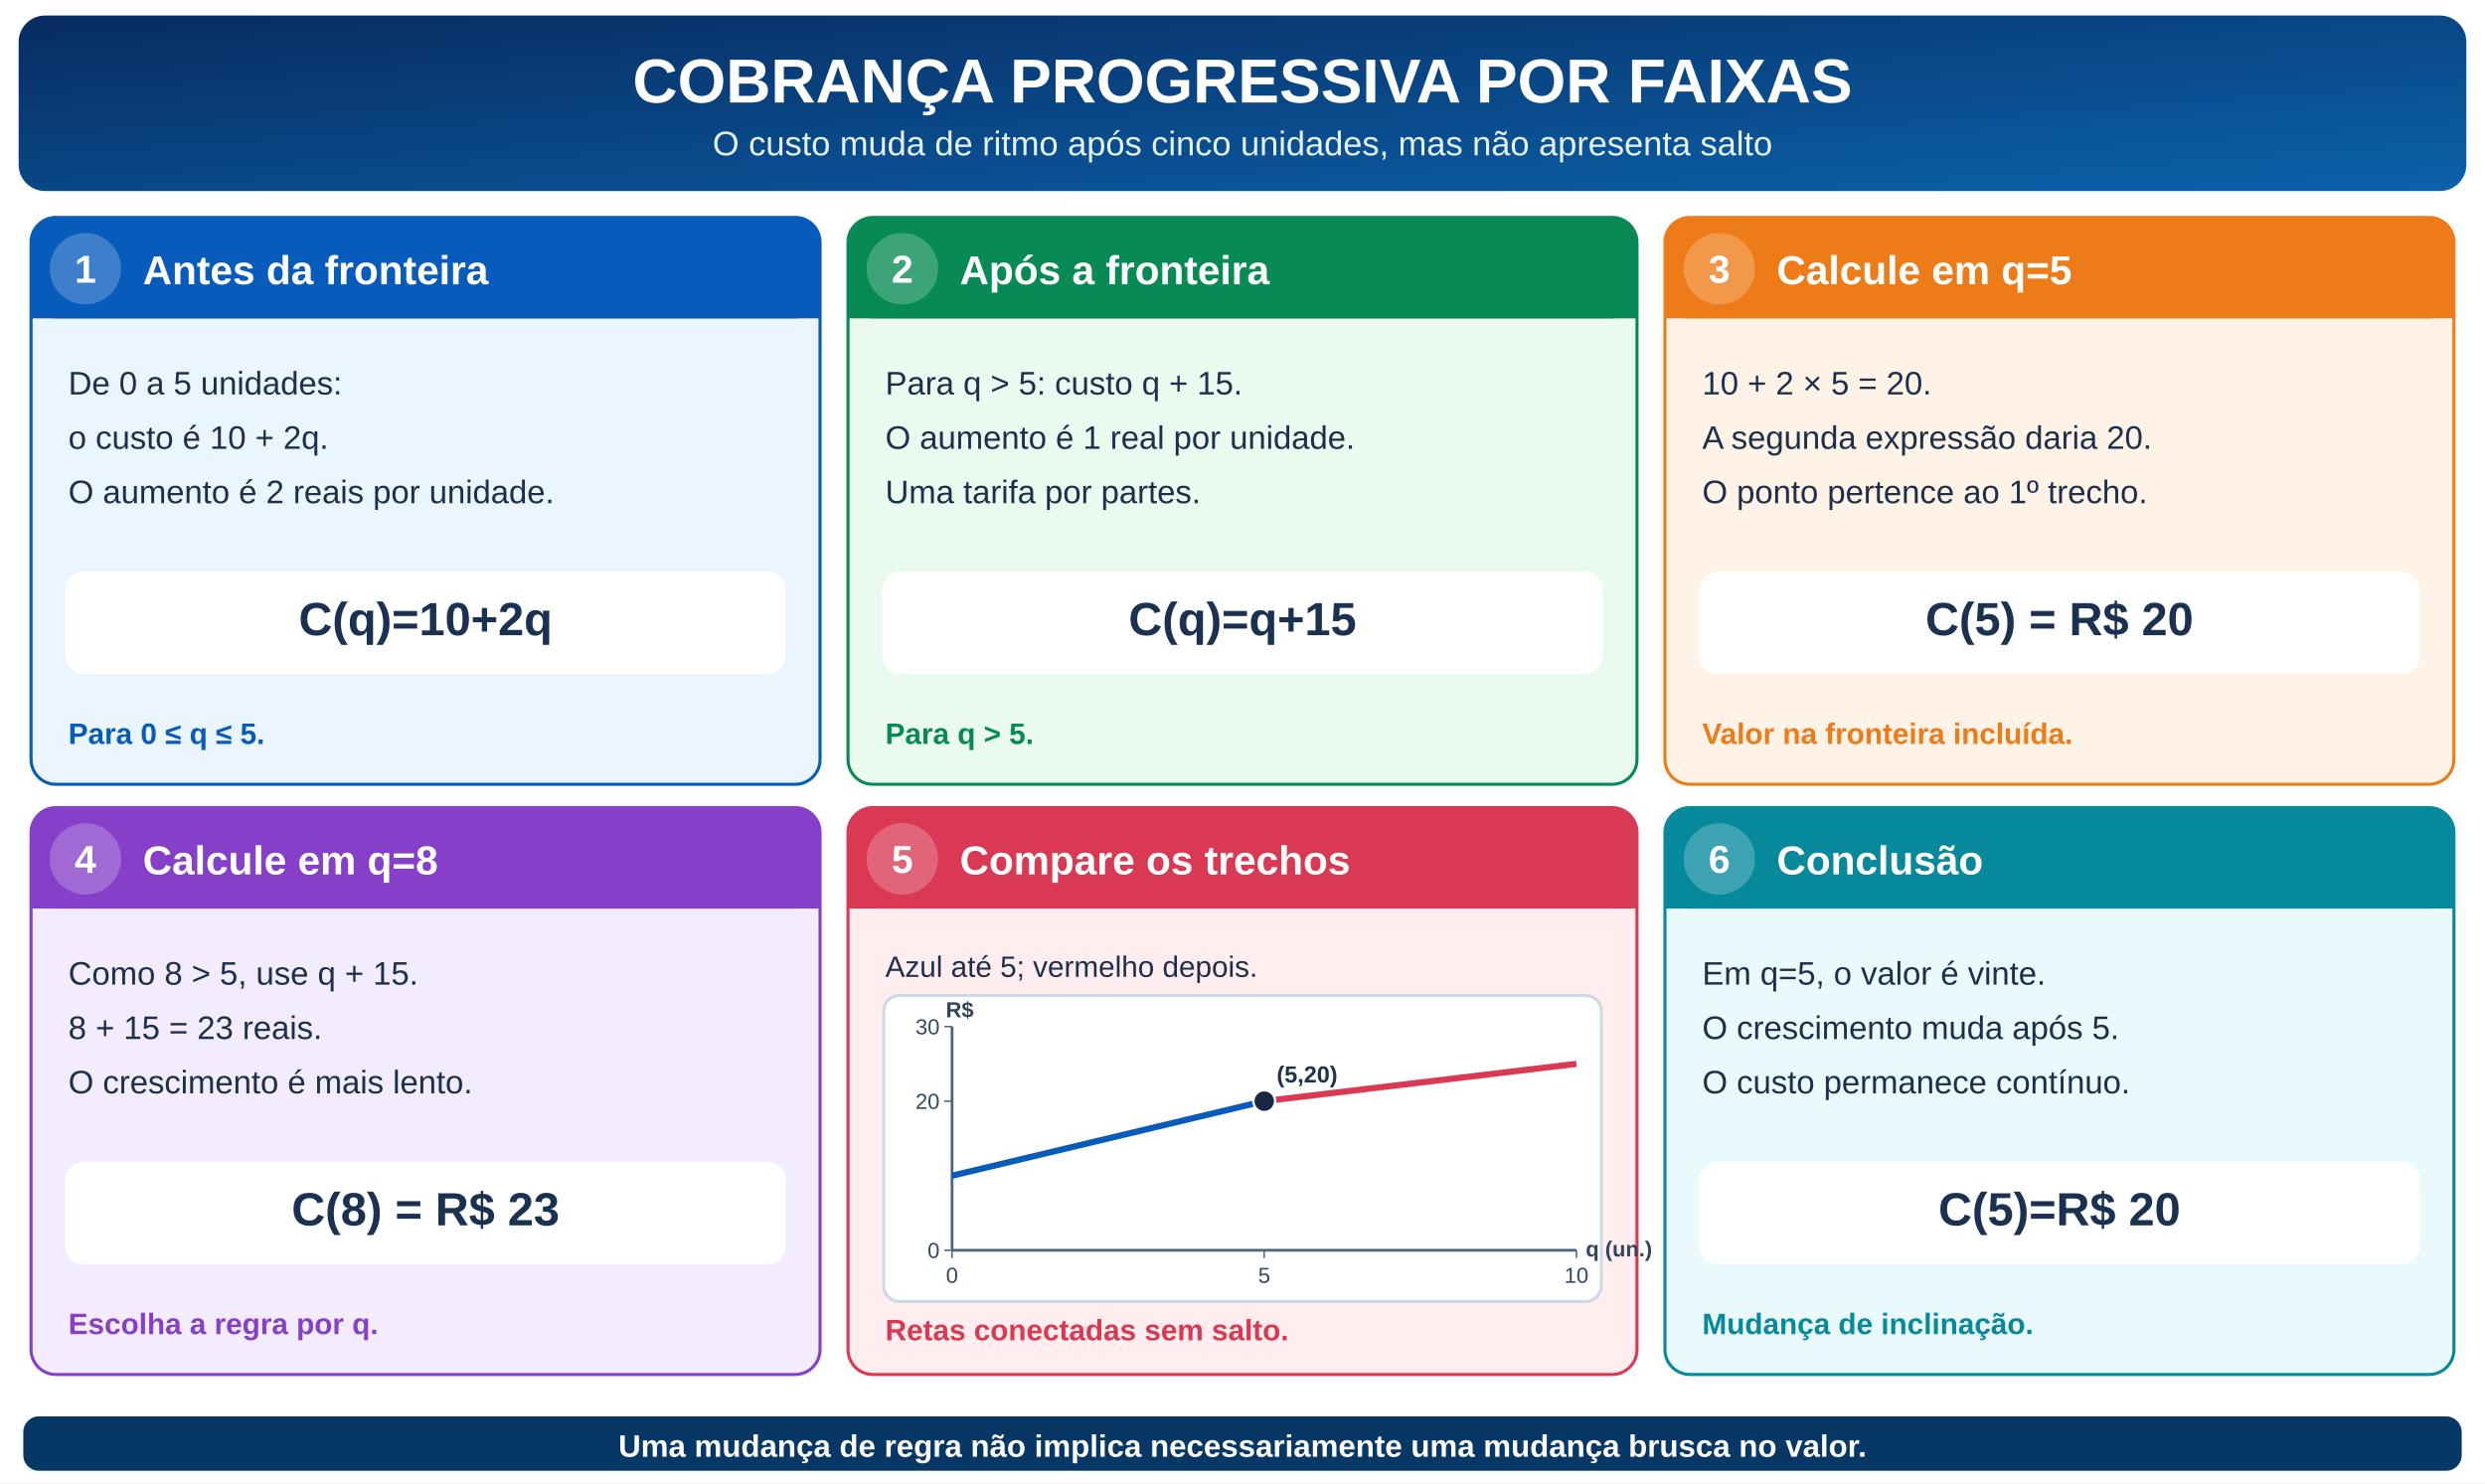
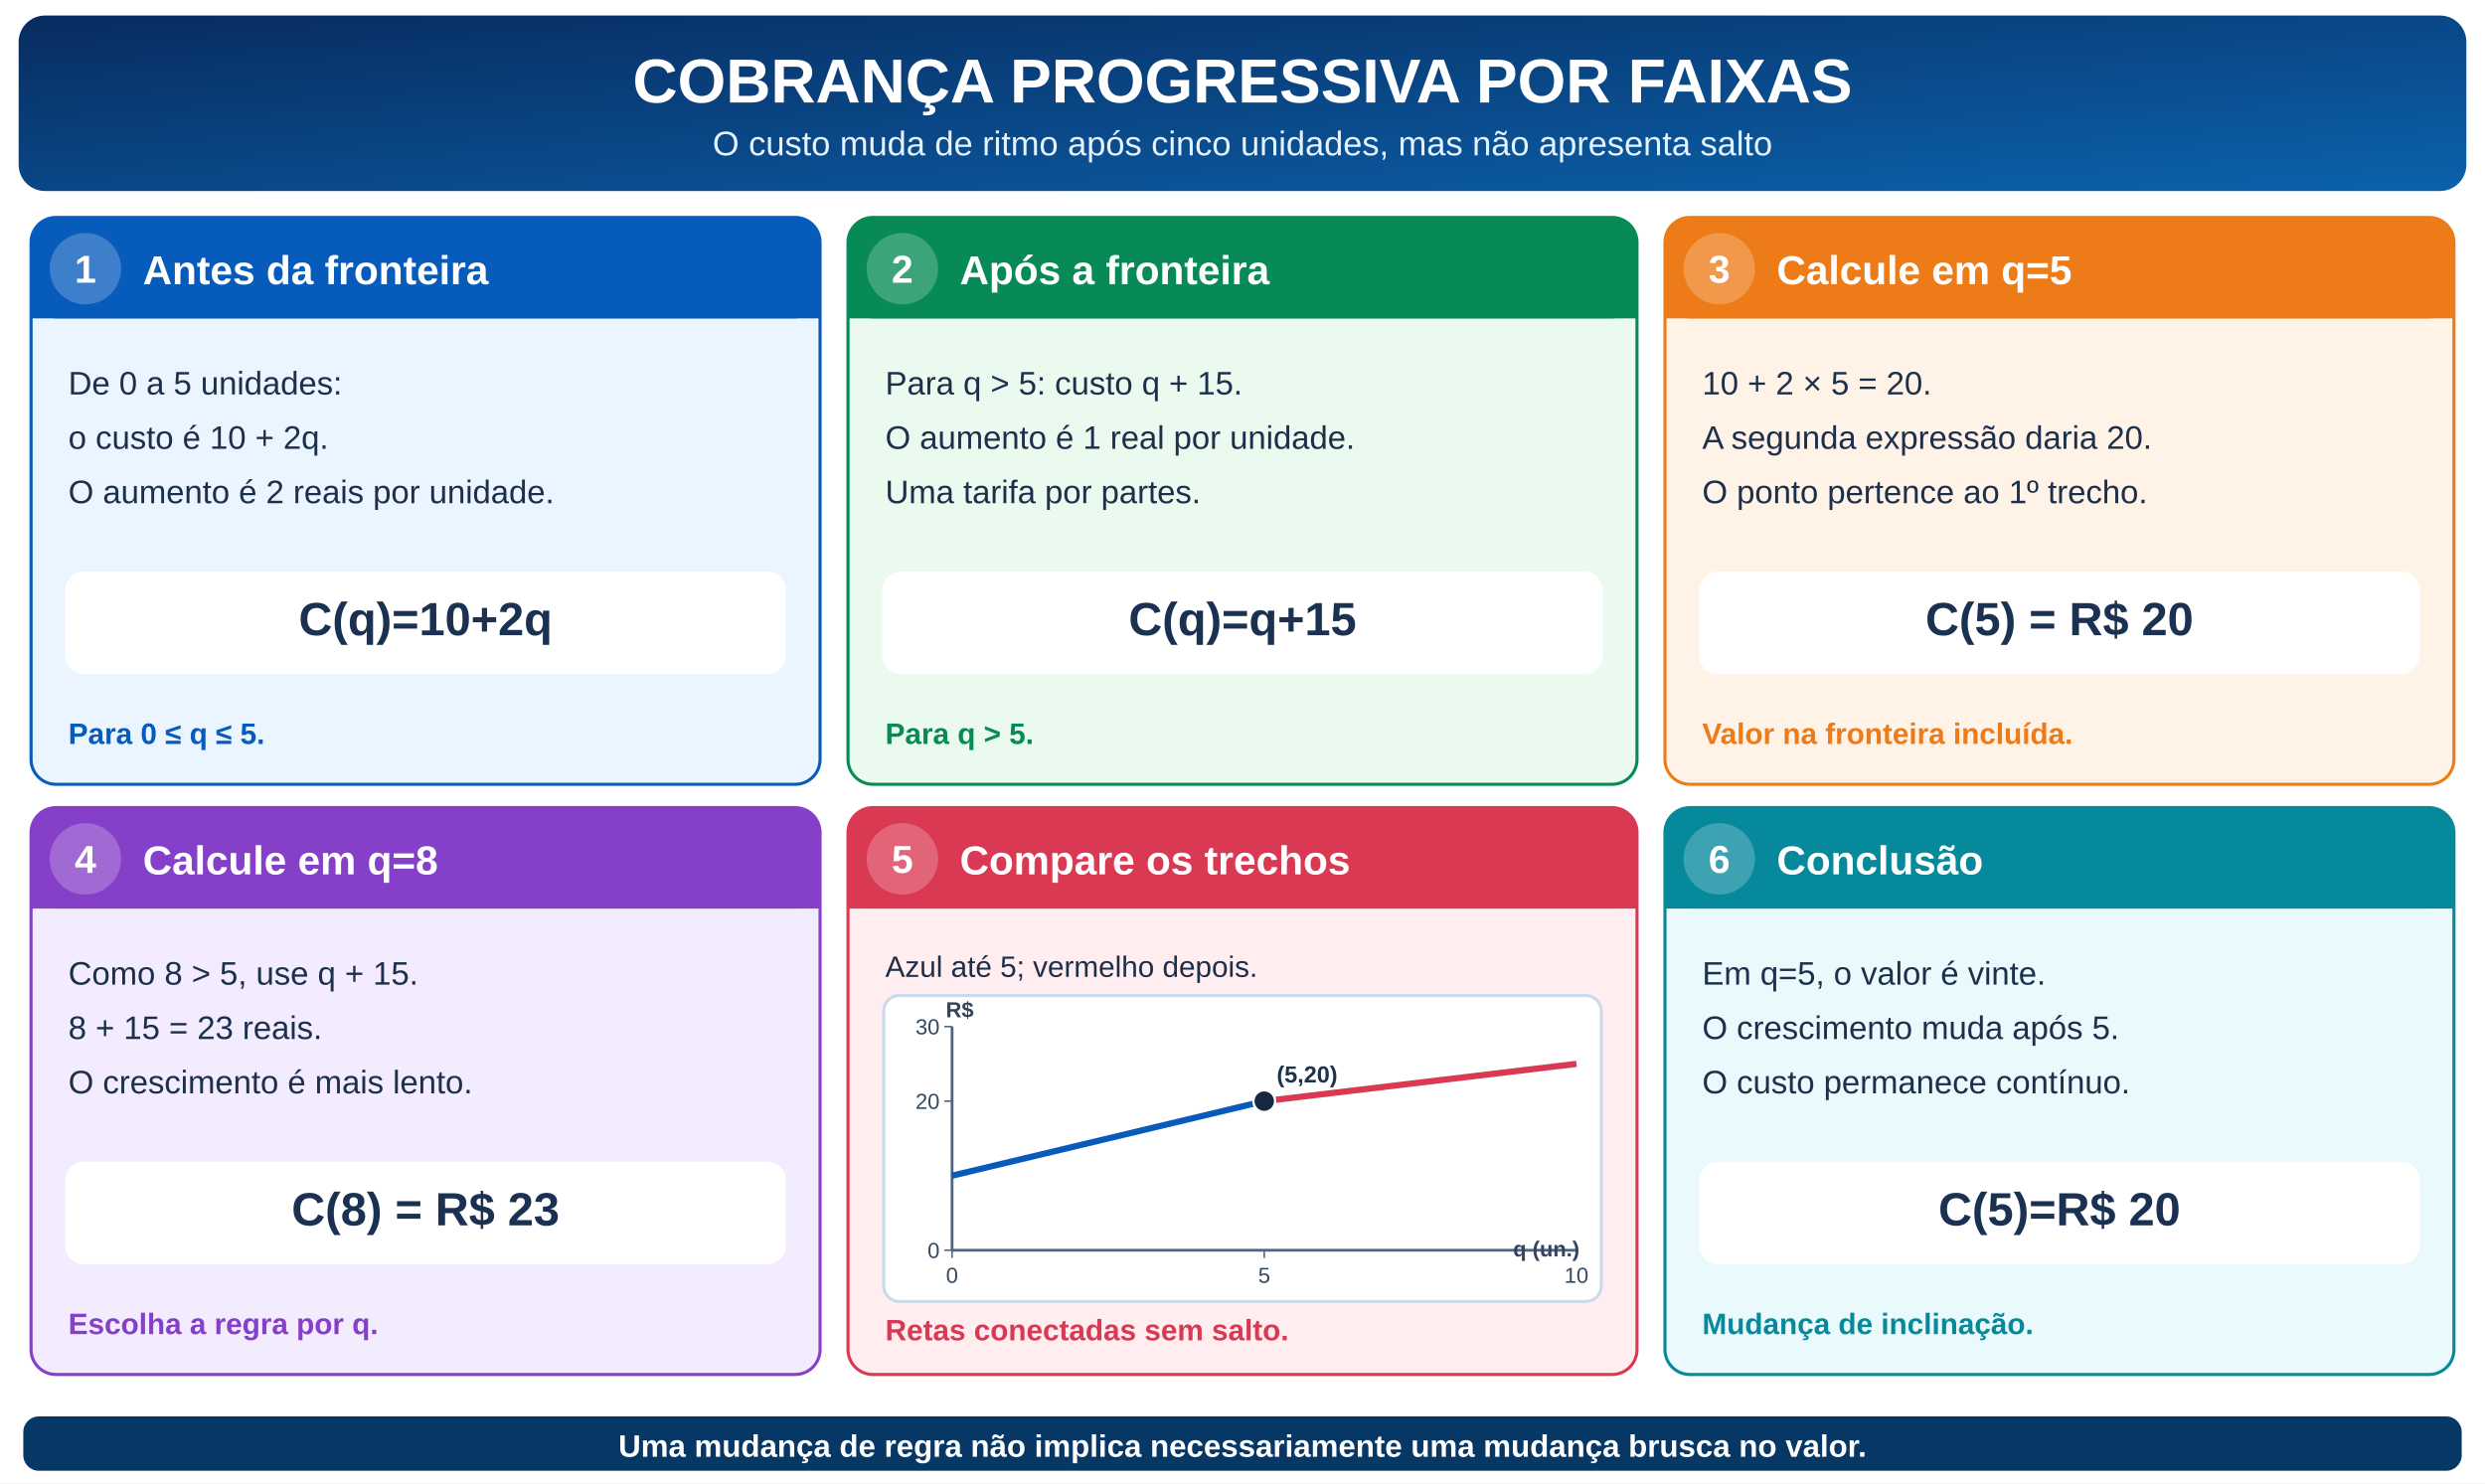
<svg xmlns="http://www.w3.org/2000/svg" viewBox="0 0 1600 955" role="img" aria-labelledby="title desc">
  <rect x="0" y="0" width="1600" height="955" rx="0" fill="#fff" />
  <defs>
    <linearGradient id="blue" x1="0" y1="0" x2="1" y2="1">
      <stop offset="0" stop-color="#082c61" />
      <stop offset="1" stop-color="#0b62ab" />
    </linearGradient>
  </defs>
  <rect x="12" y="10" width="1576" height="113" rx="17" fill="url(#blue)" />
  <text x="800" y="66" text-anchor="middle" font-family="Arial,DejaVu Sans,sans-serif" font-size="40" font-weight="700" fill="#fff">COBRANÇA PROGRESSIVA POR FAIXAS</text>
  <text x="800" y="100" text-anchor="middle" font-family="Arial,DejaVu Sans,sans-serif" font-size="22" font-weight="400" fill="#e5f2ff">O custo muda de ritmo após cinco unidades, mas não apresenta salto</text>
  <rect x="20" y="140" width="508" height="365" rx="16" fill="#ebf5ff" stroke="#075bbb" stroke-width="2" />
  <rect x="20" y="140" width="508" height="65" rx="16" fill="#075bbb" />
  <rect x="20" y="189" width="508" height="16" rx="0" fill="#075bbb" />
  <circle cx="55" cy="173" r="23" fill="#fff" opacity=".22" />
  <text x="55" y="182" text-anchor="middle" font-family="Arial,DejaVu Sans,sans-serif" font-size="25" font-weight="700" fill="#fff">1</text>
  <text x="92" y="183" text-anchor="start" font-family="Arial,DejaVu Sans,sans-serif" font-size="26" font-weight="700" fill="#fff">Antes da fronteira</text>
  <text x="44" y="254" text-anchor="start" font-family="Arial,DejaVu Sans,sans-serif" font-size="21" font-weight="400" fill="#1c304c">De 0 a 5 unidades:</text>
  <text x="44" y="289" text-anchor="start" font-family="Arial,DejaVu Sans,sans-serif" font-size="21" font-weight="400" fill="#1c304c">o custo é 10 + 2q.</text>
  <text x="44" y="324" text-anchor="start" font-family="Arial,DejaVu Sans,sans-serif" font-size="21" font-weight="400" fill="#1c304c">O aumento é 2 reais por unidade.</text>
  <rect x="42" y="368" width="464" height="66" rx="12" fill="#fff" />
  <text x="274" y="409" text-anchor="middle" font-family="Arial,DejaVu Sans,sans-serif" font-size="30" font-weight="700" fill="#1a3151">C(q)=10+2q</text>
  <text x="44" y="479" text-anchor="start" font-family="Arial,DejaVu Sans,sans-serif" font-size="19" font-weight="700" fill="#075bbb">Para 0 ≤ q ≤ 5.</text>
  <rect x="546" y="140" width="508" height="365" rx="16" fill="#ebfaef" stroke="#078a55" stroke-width="2" />
  <rect x="546" y="140" width="508" height="65" rx="16" fill="#078a55" />
  <rect x="546" y="189" width="508" height="16" rx="0" fill="#078a55" />
  <circle cx="581" cy="173" r="23" fill="#fff" opacity=".22" />
  <text x="581" y="182" text-anchor="middle" font-family="Arial,DejaVu Sans,sans-serif" font-size="25" font-weight="700" fill="#fff">2</text>
  <text x="618" y="183" text-anchor="start" font-family="Arial,DejaVu Sans,sans-serif" font-size="26" font-weight="700" fill="#fff">Após a fronteira</text>
  <text x="570" y="254" text-anchor="start" font-family="Arial,DejaVu Sans,sans-serif" font-size="21" font-weight="400" fill="#1c304c">Para q &gt; 5: custo q + 15.</text>
  <text x="570" y="289" text-anchor="start" font-family="Arial,DejaVu Sans,sans-serif" font-size="21" font-weight="400" fill="#1c304c">O aumento é 1 real por unidade.</text>
  <text x="570" y="324" text-anchor="start" font-family="Arial,DejaVu Sans,sans-serif" font-size="21" font-weight="400" fill="#1c304c">Uma tarifa por partes.</text>
  <rect x="568" y="368" width="464" height="66" rx="12" fill="#fff" />
  <text x="800" y="409" text-anchor="middle" font-family="Arial,DejaVu Sans,sans-serif" font-size="30" font-weight="700" fill="#1a3151">C(q)=q+15</text>
  <text x="570" y="479" text-anchor="start" font-family="Arial,DejaVu Sans,sans-serif" font-size="19" font-weight="700" fill="#078a55">Para q &gt; 5.</text>
  <rect x="1072" y="140" width="508" height="365" rx="16" fill="#fff2e6" stroke="#ed7b18" stroke-width="2" />
  <rect x="1072" y="140" width="508" height="65" rx="16" fill="#ed7b18" />
  <rect x="1072" y="189" width="508" height="16" rx="0" fill="#ed7b18" />
  <circle cx="1107" cy="173" r="23" fill="#fff" opacity=".22" />
  <text x="1107" y="182" text-anchor="middle" font-family="Arial,DejaVu Sans,sans-serif" font-size="25" font-weight="700" fill="#fff">3</text>
  <text x="1144" y="183" text-anchor="start" font-family="Arial,DejaVu Sans,sans-serif" font-size="26" font-weight="700" fill="#fff">Calcule em q=5</text>
  <text x="1096" y="254" text-anchor="start" font-family="Arial,DejaVu Sans,sans-serif" font-size="21" font-weight="400" fill="#1c304c">10 + 2 × 5 = 20.</text>
  <text x="1096" y="289" text-anchor="start" font-family="Arial,DejaVu Sans,sans-serif" font-size="21" font-weight="400" fill="#1c304c">A segunda expressão daria 20.</text>
  <text x="1096" y="324" text-anchor="start" font-family="Arial,DejaVu Sans,sans-serif" font-size="21" font-weight="400" fill="#1c304c">O ponto pertence ao 1º trecho.</text>
  <rect x="1094" y="368" width="464" height="66" rx="12" fill="#fff" />
  <text x="1326" y="409" text-anchor="middle" font-family="Arial,DejaVu Sans,sans-serif" font-size="30" font-weight="700" fill="#1a3151">C(5) = R$ 20</text>
  <text x="1096" y="479" text-anchor="start" font-family="Arial,DejaVu Sans,sans-serif" font-size="19" font-weight="700" fill="#ed7b18">Valor na fronteira incluída.</text>
  <rect x="20" y="520" width="508" height="365" rx="16" fill="#f3ecff" stroke="#863fc8" stroke-width="2" />
  <rect x="20" y="520" width="508" height="65" rx="16" fill="#863fc8" />
  <rect x="20" y="569" width="508" height="16" rx="0" fill="#863fc8" />
  <circle cx="55" cy="553" r="23" fill="#fff" opacity=".22" />
  <text x="55" y="562" text-anchor="middle" font-family="Arial,DejaVu Sans,sans-serif" font-size="25" font-weight="700" fill="#fff">4</text>
  <text x="92" y="563" text-anchor="start" font-family="Arial,DejaVu Sans,sans-serif" font-size="26" font-weight="700" fill="#fff">Calcule em q=8</text>
  <text x="44" y="634" text-anchor="start" font-family="Arial,DejaVu Sans,sans-serif" font-size="21" font-weight="400" fill="#1c304c">Como 8 &gt; 5, use q + 15.</text>
  <text x="44" y="669" text-anchor="start" font-family="Arial,DejaVu Sans,sans-serif" font-size="21" font-weight="400" fill="#1c304c">8 + 15 = 23 reais.</text>
  <text x="44" y="704" text-anchor="start" font-family="Arial,DejaVu Sans,sans-serif" font-size="21" font-weight="400" fill="#1c304c">O crescimento é mais lento.</text>
  <rect x="42" y="748" width="464" height="66" rx="12" fill="#fff" />
  <text x="274" y="789" text-anchor="middle" font-family="Arial,DejaVu Sans,sans-serif" font-size="30" font-weight="700" fill="#1a3151">C(8) = R$ 23</text>
  <text x="44" y="859" text-anchor="start" font-family="Arial,DejaVu Sans,sans-serif" font-size="19" font-weight="700" fill="#863fc8">Escolha a regra por q.</text>
  <rect x="546" y="520" width="508" height="365" rx="16" fill="#ffedef" stroke="#d93952" stroke-width="2" />
  <rect x="546" y="520" width="508" height="65" rx="16" fill="#d93952" />
  <rect x="546" y="569" width="508" height="16" rx="0" fill="#d93952" />
  <circle cx="581" cy="553" r="23" fill="#fff" opacity=".22" />
  <text x="581" y="562" text-anchor="middle" font-family="Arial,DejaVu Sans,sans-serif" font-size="25" font-weight="700" fill="#fff">5</text>
  <text x="618" y="563" text-anchor="start" font-family="Arial,DejaVu Sans,sans-serif" font-size="26" font-weight="700" fill="#fff">Compare os trechos</text>
  <text x="570" y="629" text-anchor="start" font-family="Arial,DejaVu Sans,sans-serif" font-size="19" font-weight="400" fill="#1c304c">Azul até 5; vermelho depois.</text>
  <rect x="569" y="641" width="462" height="197" rx="10" fill="#fff" stroke="#cbd9e9" stroke-width="2" />
  <line x1="613" y1="661" x2="613" y2="805" stroke="#51647c" stroke-width="1.8" />
  <line x1="613" y1="805" x2="1015" y2="805" stroke="#51647c" stroke-width="1.8" />
  <line x1="613" y1="805" x2="613" y2="810" stroke="#52647e" stroke-width="1" />
  <text x="613" y="826" text-anchor="middle" font-family="Arial,DejaVu Sans,sans-serif" font-size="14" font-weight="400" fill="#334961">0</text>
  <line x1="814" y1="805" x2="814" y2="810" stroke="#52647e" stroke-width="1" />
  <text x="814" y="826" text-anchor="middle" font-family="Arial,DejaVu Sans,sans-serif" font-size="14" font-weight="400" fill="#334961">5</text>
  <line x1="1015" y1="805" x2="1015" y2="810" stroke="#52647e" stroke-width="1" />
  <text x="1015" y="826" text-anchor="middle" font-family="Arial,DejaVu Sans,sans-serif" font-size="14" font-weight="400" fill="#334961">10</text>
  <line x1="608" y1="805" x2="613" y2="805" stroke="#52647e" stroke-width="1" />
  <text x="605" y="810" text-anchor="end" font-family="Arial,DejaVu Sans,sans-serif" font-size="14" font-weight="400" fill="#334961">0</text>
  <line x1="608" y1="709" x2="613" y2="709" stroke="#52647e" stroke-width="1" />
  <text x="605" y="714" text-anchor="end" font-family="Arial,DejaVu Sans,sans-serif" font-size="14" font-weight="400" fill="#334961">20</text>
  <line x1="608" y1="661" x2="613" y2="661" stroke="#52647e" stroke-width="1" />
  <text x="605" y="666" text-anchor="end" font-family="Arial,DejaVu Sans,sans-serif" font-size="14" font-weight="400" fill="#334961">30</text>
-   <text x="1021" y="809" text-anchor="start" font-family="Arial,DejaVu Sans,sans-serif" font-size="14" font-weight="700" fill="#34445e">q (un.)</text>
+   <text x="1017" y="809" text-anchor="end" font-family="Arial,DejaVu Sans,sans-serif" font-size="14" font-weight="700" fill="#34445e">q (un.)</text>
  <text x="609" y="655" text-anchor="start" font-family="Arial,DejaVu Sans,sans-serif" font-size="14" font-weight="700" fill="#34445e">R$</text>
  <polyline points="613.0,757.0 814.0,709.0" fill="none" stroke="#075bbb" stroke-width="4" />
  <circle cx="814" cy="709" r="5.3" fill="#075bbb" stroke="#fff" stroke-width="1.4" />
  <polyline points="814.0,709.0 1015.0,685.0" fill="none" stroke="#d93952" stroke-width="4" />
  <circle cx="814" cy="709" r="7" fill="#172744" stroke="#fff" stroke-width="1.5" />
  <text x="822" y="697" text-anchor="start" font-family="Arial,DejaVu Sans,sans-serif" font-size="15" font-weight="700" fill="#20334d">(5,20)</text>
  <text x="570" y="863" text-anchor="start" font-family="Arial,DejaVu Sans,sans-serif" font-size="19" font-weight="700" fill="#d93952">Retas conectadas sem salto.</text>
  <rect x="1072" y="520" width="508" height="365" rx="16" fill="#e9f9fc" stroke="#07899c" stroke-width="2" />
  <rect x="1072" y="520" width="508" height="65" rx="16" fill="#07899c" />
  <rect x="1072" y="569" width="508" height="16" rx="0" fill="#07899c" />
  <circle cx="1107" cy="553" r="23" fill="#fff" opacity=".22" />
  <text x="1107" y="562" text-anchor="middle" font-family="Arial,DejaVu Sans,sans-serif" font-size="25" font-weight="700" fill="#fff">6</text>
  <text x="1144" y="563" text-anchor="start" font-family="Arial,DejaVu Sans,sans-serif" font-size="26" font-weight="700" fill="#fff">Conclusão</text>
  <text x="1096" y="634" text-anchor="start" font-family="Arial,DejaVu Sans,sans-serif" font-size="21" font-weight="400" fill="#1c304c">Em q=5, o valor é vinte.</text>
  <text x="1096" y="669" text-anchor="start" font-family="Arial,DejaVu Sans,sans-serif" font-size="21" font-weight="400" fill="#1c304c">O crescimento muda após 5.</text>
  <text x="1096" y="704" text-anchor="start" font-family="Arial,DejaVu Sans,sans-serif" font-size="21" font-weight="400" fill="#1c304c">O custo permanece contínuo.</text>
  <rect x="1094" y="748" width="464" height="66" rx="12" fill="#fff" />
  <text x="1326" y="789" text-anchor="middle" font-family="Arial,DejaVu Sans,sans-serif" font-size="30" font-weight="700" fill="#1a3151">C(5)=R$ 20</text>
  <text x="1096" y="859" text-anchor="start" font-family="Arial,DejaVu Sans,sans-serif" font-size="19" font-weight="700" fill="#07899c">Mudança de inclinação.</text>
  <rect x="15" y="912" width="1570" height="35" rx="10" fill="#073765" />
  <text x="800" y="938" text-anchor="middle" font-family="Arial,DejaVu Sans,sans-serif" font-size="20" font-weight="700" fill="#fff">Uma mudança de regra não implica necessariamente uma mudança brusca no valor.</text>
</svg>
